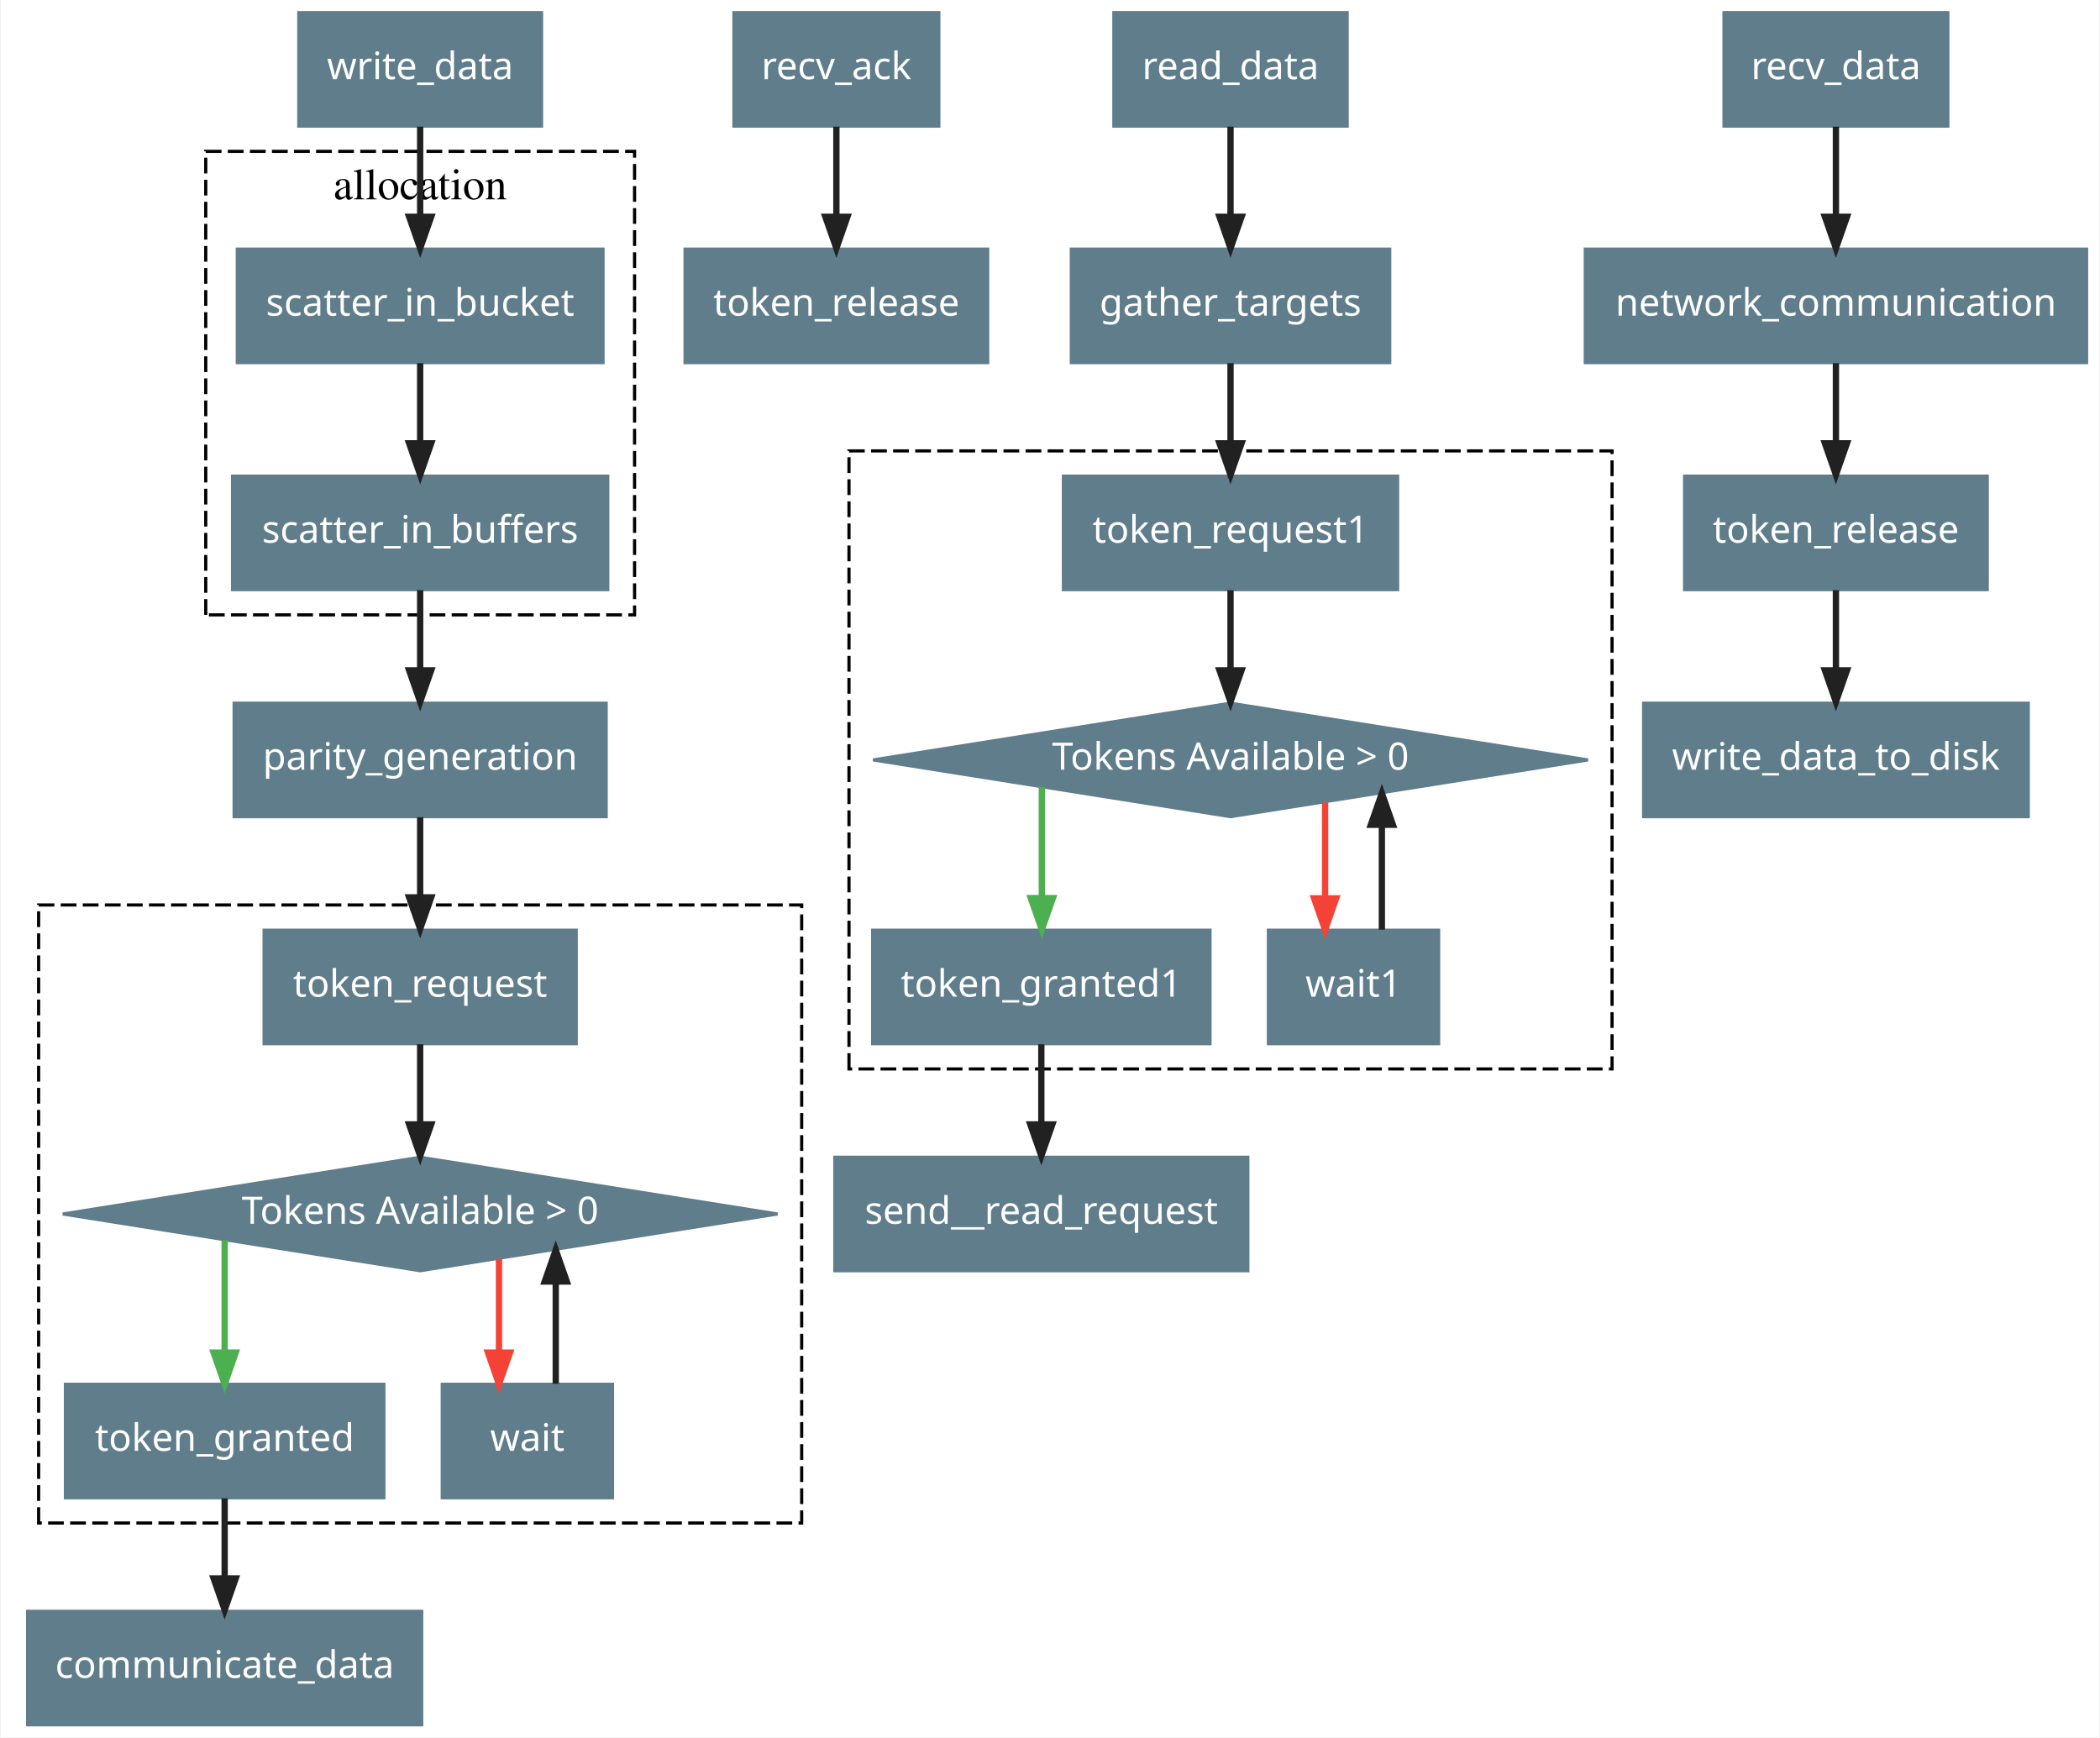
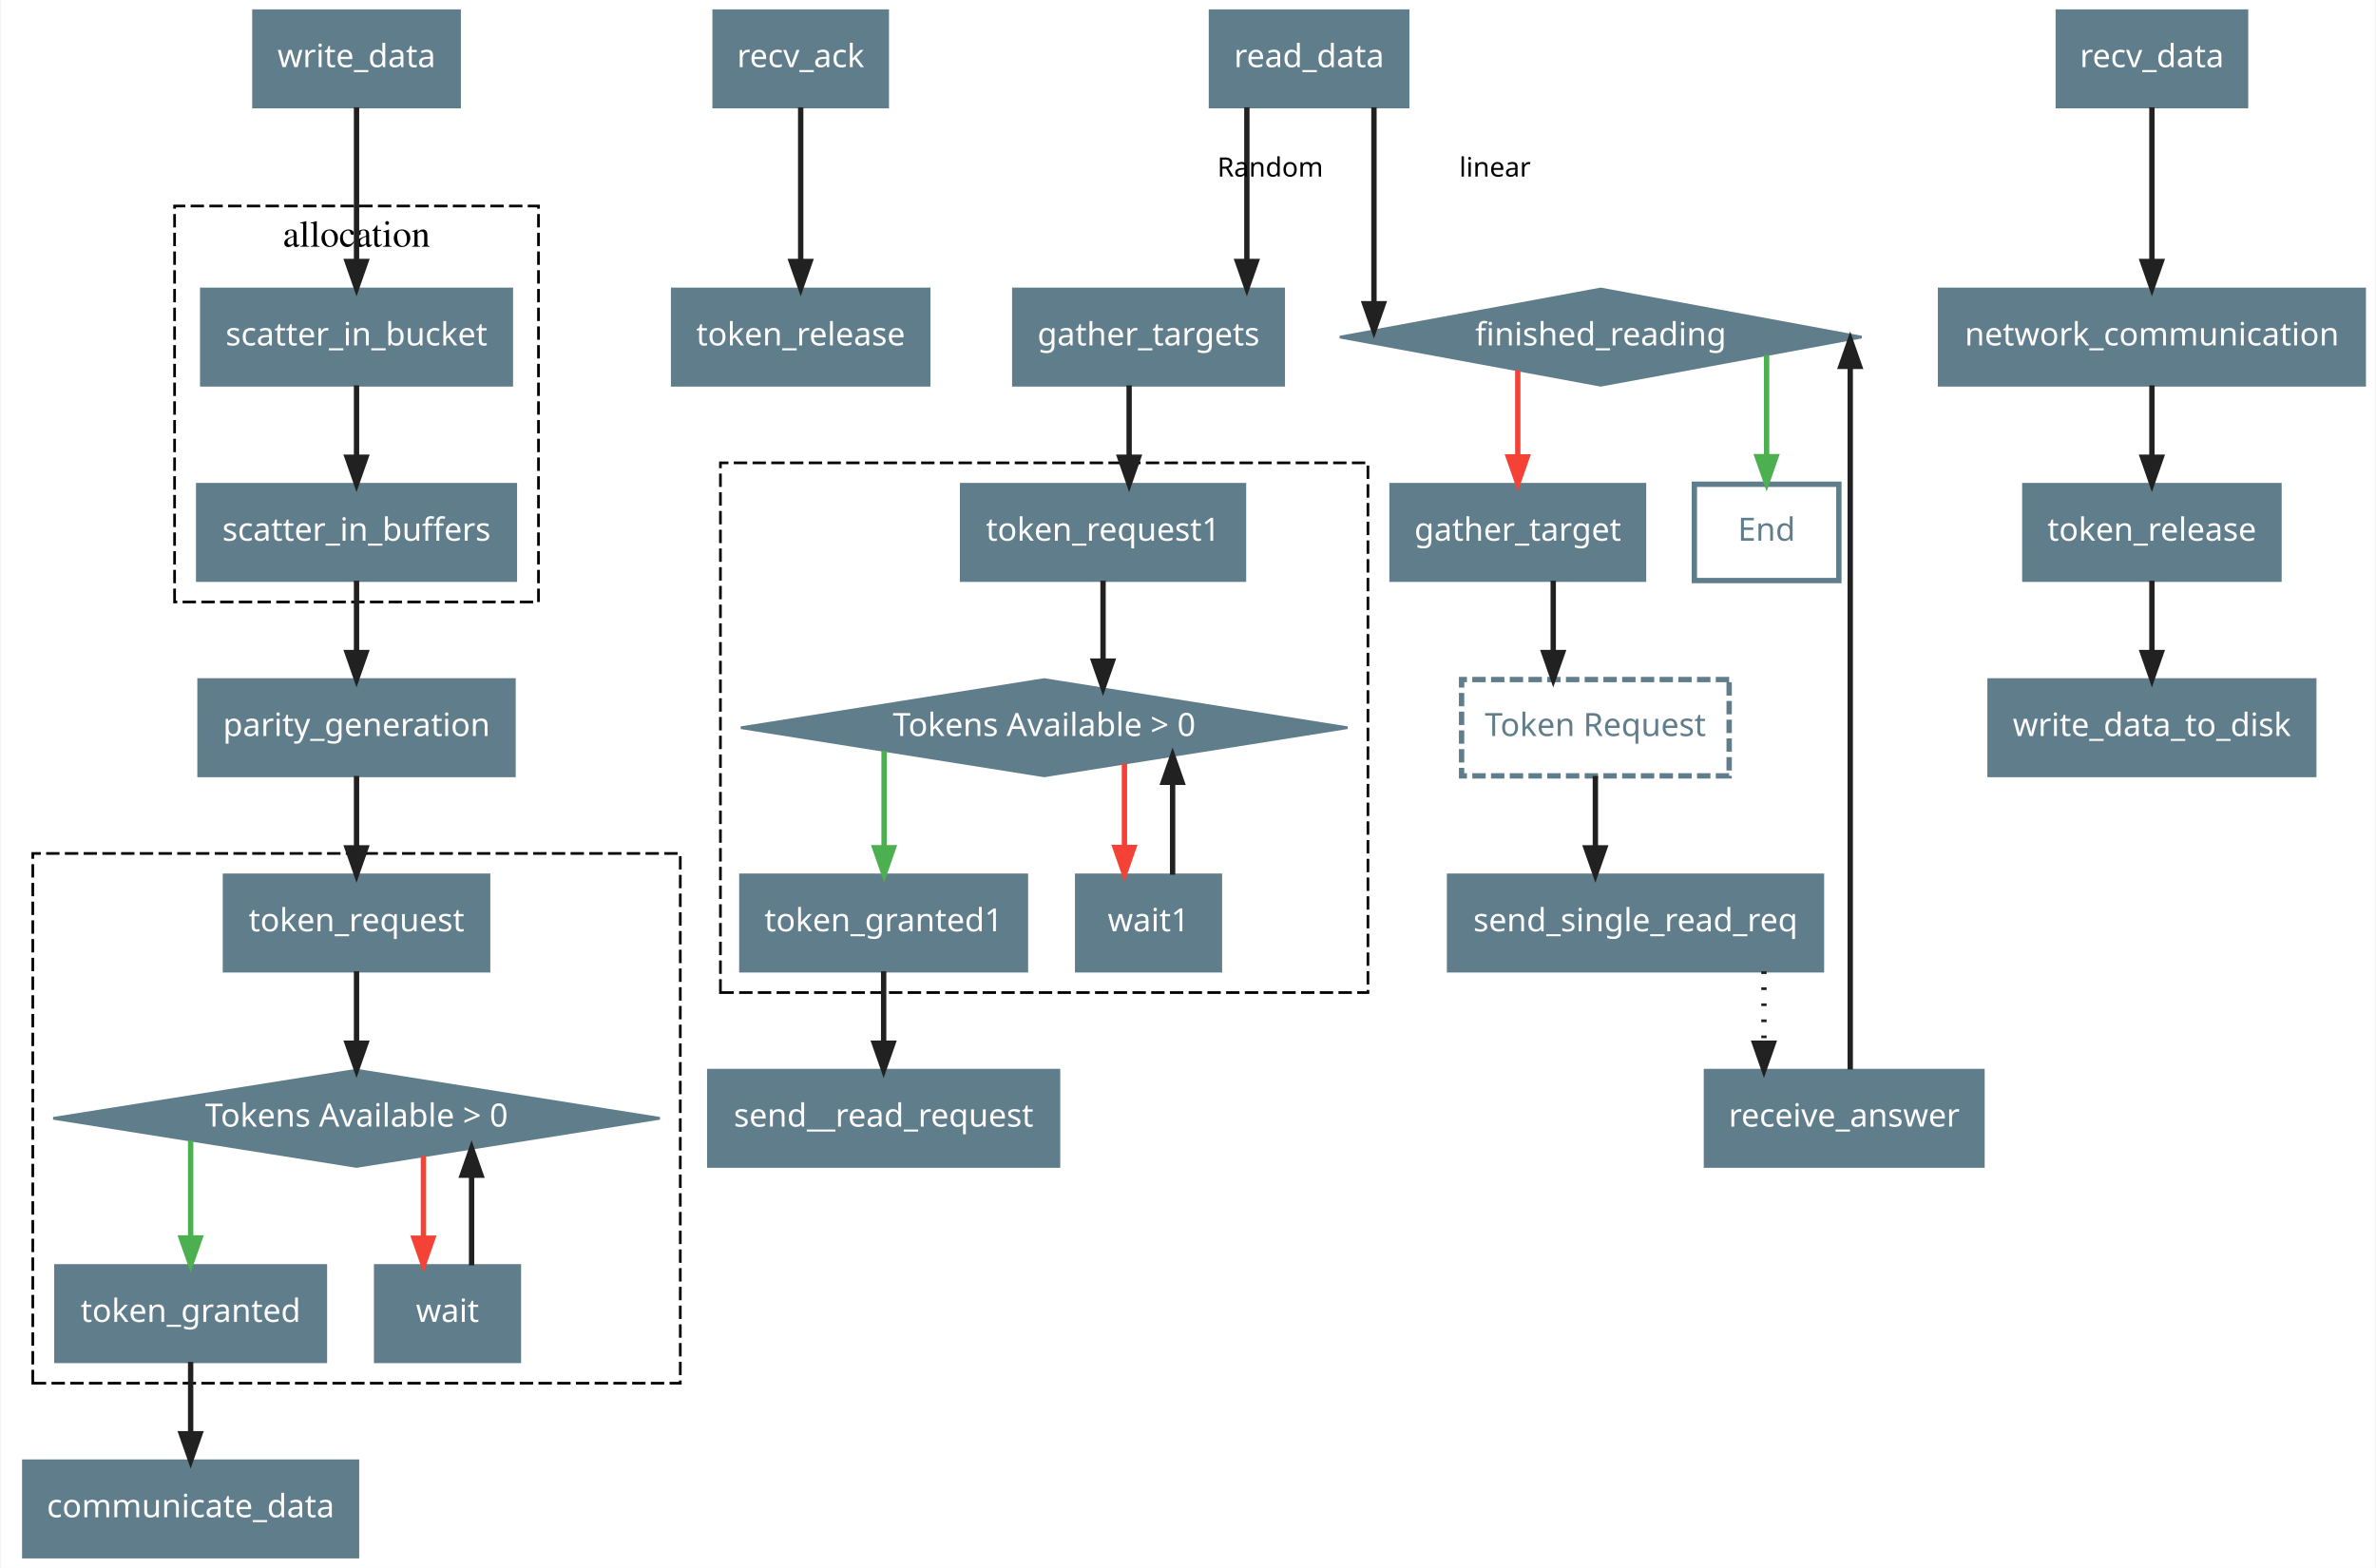
- <svg xmlns="http://www.w3.org/2000/svg" width="666pt" height="551pt" viewBox="0.00 0.00 665.50 551.00">
-   <g id="graph0" class="graph" transform="scale(1 1) rotate(0) translate(4 547)">
-     <polygon fill="white" stroke="none" points="-4,4 -4,-547 661.5,-547 661.5,4 -4,4" />
+ <svg xmlns="http://www.w3.org/2000/svg" width="888pt" height="586pt" viewBox="0.00 0.00 887.50 586.00">
+   <g id="graph0" class="graph" transform="scale(1 1) rotate(0) translate(4 582)">
+     <polygon fill="white" stroke="none" points="-4,4 -4,-582 883.5,-582 883.5,4 -4,4" />
    <g id="clust1" class="cluster">
-       <polygon fill="none" stroke="black" stroke-dasharray="5,2" points="61,-352 61,-499 197,-499 197,-352 61,-352" />
-       <text text-anchor="middle" x="129" y="-483.8" font-family="Times,serif" font-size="14.00">allocation</text>
+       <polygon fill="none" stroke="black" stroke-dasharray="5,2" points="61,-357 61,-505 197,-505 197,-357 61,-357" />
+       <text text-anchor="middle" x="129" y="-489.8" font-family="Times,serif" font-size="14.00">allocation</text>
    </g>
    <g id="clust2" class="cluster">
-       <polygon fill="none" stroke="black" stroke-dasharray="5,2" points="8,-64 8,-260 250,-260 250,-64 8,-64" />
+       <polygon fill="none" stroke="black" stroke-dasharray="5,2" points="8,-65 8,-263 250,-263 250,-65 8,-65" />
    </g>
    <g id="clust3" class="cluster">
-       <polygon fill="none" stroke="black" stroke-dasharray="5,2" points="265,-208 265,-404 507,-404 507,-208 265,-208" />
+       <polygon fill="none" stroke="black" stroke-dasharray="5,2" points="265,-211 265,-409 507,-409 507,-211 265,-211" />
    </g>
    <g id="node1" class="node">
-       <polygon fill="#607d8b" stroke="#607d8b" points="167.5,-543 90.5,-543 90.5,-507 167.5,-507 167.5,-543" />
-       <text text-anchor="middle" x="129" y="-521.9" font-family="Noto Sans" font-size="12.00" fill="white">write_data</text>
+       <polygon fill="#607d8b" stroke="#607d8b" points="167.5,-578 90.5,-578 90.5,-542 167.5,-542 167.5,-578" />
+       <text text-anchor="middle" x="129" y="-556.9" font-family="Noto Sans" font-size="12.00" fill="white">write_data</text>
    </g>
    <g id="node2" class="node">
-       <polygon fill="#607d8b" stroke="#607d8b" points="187,-468 71,-468 71,-432 187,-432 187,-468" />
-       <text text-anchor="middle" x="129" y="-446.9" font-family="Noto Sans" font-size="12.00" fill="white">scatter_in_bucket</text>
+       <polygon fill="#607d8b" stroke="#607d8b" points="187,-474 71,-474 71,-438 187,-438 187,-474" />
+       <text text-anchor="middle" x="129" y="-452.9" font-family="Noto Sans" font-size="12.00" fill="white">scatter_in_bucket</text>
    </g>
    <g id="edge1" class="edge">
-       <path fill="none" stroke="#212121" stroke-width="2" d="M129,-506.845C129,-506.845 129,-478.248 129,-478.248" />
-       <polygon fill="#212121" stroke="#212121" stroke-width="2" points="132.5,-478.248 129,-468.248 125.5,-478.248 132.5,-478.248" />
+       <path fill="none" stroke="#212121" stroke-width="2" d="M129,-541.885C129,-541.885 129,-484.257 129,-484.257" />
+       <polygon fill="#212121" stroke="#212121" stroke-width="2" points="132.5,-484.257 129,-474.257 125.5,-484.257 132.5,-484.257" />
    </g>
    <g id="node3" class="node">
-       <polygon fill="#607d8b" stroke="#607d8b" points="188.5,-396 69.5,-396 69.5,-360 188.5,-360 188.5,-396" />
-       <text text-anchor="middle" x="129" y="-374.9" font-family="Noto Sans" font-size="12.00" fill="white">scatter_in_buffers</text>
+       <polygon fill="#607d8b" stroke="#607d8b" points="188.5,-401 69.5,-401 69.5,-365 188.5,-365 188.5,-401" />
+       <text text-anchor="middle" x="129" y="-379.9" font-family="Noto Sans" font-size="12.00" fill="white">scatter_in_buffers</text>
    </g>
    <g id="edge2" class="edge">
-       <path fill="none" stroke="#212121" stroke-width="2" d="M129,-431.831C129,-431.831 129,-406.413 129,-406.413" />
-       <polygon fill="#212121" stroke="#212121" stroke-width="2" points="132.5,-406.413 129,-396.413 125.5,-406.413 132.5,-406.413" />
+       <path fill="none" stroke="#212121" stroke-width="2" d="M129,-437.955C129,-437.955 129,-411.09 129,-411.09" />
+       <polygon fill="#212121" stroke="#212121" stroke-width="2" points="132.5,-411.09 129,-401.09 125.5,-411.09 132.5,-411.09" />
    </g>
    <g id="node4" class="node">
-       <polygon fill="#607d8b" stroke="#607d8b" points="188,-324 70,-324 70,-288 188,-288 188,-324" />
-       <text text-anchor="middle" x="129" y="-302.9" font-family="Noto Sans" font-size="12.00" fill="white">parity_generation</text>
+       <polygon fill="#607d8b" stroke="#607d8b" points="188,-328 70,-328 70,-292 188,-292 188,-328" />
+       <text text-anchor="middle" x="129" y="-306.9" font-family="Noto Sans" font-size="12.00" fill="white">parity_generation</text>
    </g>
    <g id="edge3" class="edge">
-       <path fill="none" stroke="#212121" stroke-width="2" d="M129,-359.831C129,-359.831 129,-334.413 129,-334.413" />
-       <polygon fill="#212121" stroke="#212121" stroke-width="2" points="132.5,-334.413 129,-324.413 125.5,-334.413 132.5,-334.413" />
+       <path fill="none" stroke="#212121" stroke-width="2" d="M129,-364.955C129,-364.955 129,-338.09 129,-338.09" />
+       <polygon fill="#212121" stroke="#212121" stroke-width="2" points="132.5,-338.09 129,-328.09 125.5,-338.09 132.5,-338.09" />
    </g>
    <g id="node5" class="node">
-       <polygon fill="#607d8b" stroke="#607d8b" points="178.5,-252 79.5,-252 79.5,-216 178.5,-216 178.5,-252" />
-       <text text-anchor="middle" x="129" y="-230.9" font-family="Noto Sans" font-size="12.00" fill="white">token_request</text>
+       <polygon fill="#607d8b" stroke="#607d8b" points="178.5,-255 79.5,-255 79.5,-219 178.5,-219 178.5,-255" />
+       <text text-anchor="middle" x="129" y="-233.9" font-family="Noto Sans" font-size="12.00" fill="white">token_request</text>
    </g>
    <g id="edge4" class="edge">
-       <path fill="none" stroke="#212121" stroke-width="2" d="M129,-287.831C129,-287.831 129,-262.413 129,-262.413" />
-       <polygon fill="#212121" stroke="#212121" stroke-width="2" points="132.5,-262.413 129,-252.413 125.5,-262.413 132.5,-262.413" />
+       <path fill="none" stroke="#212121" stroke-width="2" d="M129,-291.955C129,-291.955 129,-265.09 129,-265.09" />
+       <polygon fill="#212121" stroke="#212121" stroke-width="2" points="132.5,-265.09 129,-255.09 125.5,-265.09 132.5,-265.09" />
    </g>
    <g id="node6" class="node">
-       <polygon fill="#607d8b" stroke="#607d8b" points="129,-180 15.651,-162 129,-144 242.349,-162 129,-180" />
-       <text text-anchor="middle" x="129" y="-158.9" font-family="Noto Sans" font-size="12.00" fill="white">Tokens Available &gt; 0</text>
+       <polygon fill="#607d8b" stroke="#607d8b" points="129,-182 15.651,-164 129,-146 242.349,-164 129,-182" />
+       <text text-anchor="middle" x="129" y="-160.9" font-family="Noto Sans" font-size="12.00" fill="white">Tokens Available &gt; 0</text>
    </g>
    <g id="edge5" class="edge">
-       <path fill="none" stroke="#212121" stroke-width="2" d="M129,-215.831C129,-215.831 129,-190.413 129,-190.413" />
-       <polygon fill="#212121" stroke="#212121" stroke-width="2" points="132.5,-190.413 129,-180.413 125.5,-190.413 132.5,-190.413" />
+       <path fill="none" stroke="#212121" stroke-width="2" d="M129,-218.955C129,-218.955 129,-192.09 129,-192.09" />
+       <polygon fill="#212121" stroke="#212121" stroke-width="2" points="132.5,-192.09 129,-182.09 125.5,-192.09 132.5,-192.09" />
    </g>
    <g id="node7" class="node">
-       <polygon fill="#607d8b" stroke="#607d8b" points="117.5,-108 16.5,-108 16.5,-72 117.5,-72 117.5,-108" />
-       <text text-anchor="middle" x="67" y="-86.9" font-family="Noto Sans" font-size="12.00" fill="white">token_granted</text>
+       <polygon fill="#607d8b" stroke="#607d8b" points="117.5,-109 16.5,-109 16.5,-73 117.5,-73 117.5,-109" />
+       <text text-anchor="middle" x="67" y="-87.9" font-family="Noto Sans" font-size="12.00" fill="white">token_granted</text>
    </g>
    <g id="edge6" class="edge">
-       <path fill="none" stroke="#4caf50" stroke-width="2" d="M67,-153.741C67,-153.741 67,-118.035 67,-118.035" />
-       <polygon fill="#4caf50" stroke="#4caf50" stroke-width="2" points="70.5,-118.035 67,-108.035 63.5,-118.035 70.5,-118.035" />
+       <path fill="none" stroke="#4caf50" stroke-width="2" d="M67,-155.626C67,-155.626 67,-119.286 67,-119.286" />
+       <polygon fill="#4caf50" stroke="#4caf50" stroke-width="2" points="70.5,-119.286 67,-109.286 63.5,-119.286 70.5,-119.286" />
    </g>
    <g id="node8" class="node">
-       <polygon fill="#607d8b" stroke="#607d8b" points="190,-108 136,-108 136,-72 190,-72 190,-108" />
-       <text text-anchor="middle" x="163" y="-86.9" font-family="Noto Sans" font-size="12.00" fill="white">wait</text>
+       <polygon fill="#607d8b" stroke="#607d8b" points="190,-109 136,-109 136,-73 190,-73 190,-109" />
+       <text text-anchor="middle" x="163" y="-87.9" font-family="Noto Sans" font-size="12.00" fill="white">wait</text>
    </g>
    <g id="edge7" class="edge">
-       <path fill="none" stroke="#f44336" stroke-width="2" d="M154,-147.775C154,-147.775 154,-118.034 154,-118.034" />
-       <polygon fill="#f44336" stroke="#f44336" stroke-width="2" points="157.5,-118.034 154,-108.034 150.5,-118.034 157.5,-118.034" />
+       <path fill="none" stroke="#f44336" stroke-width="2" d="M154,-149.925C154,-149.925 154,-119.186 154,-119.186" />
+       <polygon fill="#f44336" stroke="#f44336" stroke-width="2" points="157.5,-119.186 154,-109.186 150.5,-119.186 157.5,-119.186" />
    </g>
    <g id="node9" class="node">
      <polygon fill="#607d8b" stroke="#607d8b" points="129.5,-36 4.5,-36 4.5,-0 129.5,-0 129.5,-36" />
      <text text-anchor="middle" x="67" y="-14.9" font-family="Noto Sans" font-size="12.00" fill="white">communicate_data</text>
    </g>
    <g id="edge9" class="edge">
-       <path fill="none" stroke="#212121" stroke-width="2" d="M67,-71.831C67,-71.831 67,-46.413 67,-46.413" />
-       <polygon fill="#212121" stroke="#212121" stroke-width="2" points="70.5,-46.413 67,-36.413 63.5,-46.413 70.5,-46.413" />
+       <path fill="none" stroke="#212121" stroke-width="2" d="M67,-72.955C67,-72.955 67,-46.09 67,-46.09" />
+       <polygon fill="#212121" stroke="#212121" stroke-width="2" points="70.5,-46.09 67,-36.09 63.5,-46.09 70.5,-46.09" />
    </g>
    <g id="edge8" class="edge">
-       <path fill="none" stroke="#212121" stroke-width="2" d="M172,-108.169C172,-108.169 172,-140.591 172,-140.591" />
-       <polygon fill="#212121" stroke="#212121" stroke-width="2" points="168.5,-140.591 172,-150.591 175.5,-140.591 168.5,-140.591" />
+       <path fill="none" stroke="#212121" stroke-width="2" d="M172,-109.045C172,-109.045 172,-142.746 172,-142.746" />
+       <polygon fill="#212121" stroke="#212121" stroke-width="2" points="168.5,-142.746 172,-152.746 175.5,-142.746 168.5,-142.746" />
    </g>
    <g id="node10" class="node">
-       <polygon fill="#607d8b" stroke="#607d8b" points="293.5,-543 228.5,-543 228.5,-507 293.5,-507 293.5,-543" />
-       <text text-anchor="middle" x="261" y="-521.9" font-family="Noto Sans" font-size="12.00" fill="white">recv_ack</text>
+       <polygon fill="#607d8b" stroke="#607d8b" points="327.5,-578 262.5,-578 262.5,-542 327.5,-542 327.5,-578" />
+       <text text-anchor="middle" x="295" y="-556.9" font-family="Noto Sans" font-size="12.00" fill="white">recv_ack</text>
    </g>
    <g id="node11" class="node">
-       <polygon fill="#607d8b" stroke="#607d8b" points="309,-468 213,-468 213,-432 309,-432 309,-468" />
-       <text text-anchor="middle" x="261" y="-446.9" font-family="Noto Sans" font-size="12.00" fill="white">token_release</text>
+       <polygon fill="#607d8b" stroke="#607d8b" points="343,-474 247,-474 247,-438 343,-438 343,-474" />
+       <text text-anchor="middle" x="295" y="-452.9" font-family="Noto Sans" font-size="12.00" fill="white">token_release</text>
    </g>
    <g id="edge10" class="edge">
-       <path fill="none" stroke="#212121" stroke-width="2" d="M261,-506.845C261,-506.845 261,-478.248 261,-478.248" />
-       <polygon fill="#212121" stroke="#212121" stroke-width="2" points="264.5,-478.248 261,-468.248 257.5,-478.248 264.5,-478.248" />
+       <path fill="none" stroke="#212121" stroke-width="2" d="M295,-541.885C295,-541.885 295,-484.257 295,-484.257" />
+       <polygon fill="#212121" stroke="#212121" stroke-width="2" points="298.5,-484.257 295,-474.257 291.5,-484.257 298.5,-484.257" />
    </g>
    <g id="node12" class="node">
-       <polygon fill="#607d8b" stroke="#607d8b" points="423,-543 349,-543 349,-507 423,-507 423,-543" />
-       <text text-anchor="middle" x="386" y="-521.9" font-family="Noto Sans" font-size="12.00" fill="white">read_data</text>
+       <polygon fill="#607d8b" stroke="#607d8b" points="522,-578 448,-578 448,-542 522,-542 522,-578" />
+       <text text-anchor="middle" x="485" y="-556.9" font-family="Noto Sans" font-size="12.00" fill="white">read_data</text>
    </g>
    <g id="node13" class="node">
-       <polygon fill="#607d8b" stroke="#607d8b" points="436.5,-468 335.5,-468 335.5,-432 436.5,-432 436.5,-468" />
-       <text text-anchor="middle" x="386" y="-446.9" font-family="Noto Sans" font-size="12.00" fill="white">gather_targets</text>
+       <polygon fill="#607d8b" stroke="#607d8b" points="475.5,-474 374.5,-474 374.5,-438 475.5,-438 475.5,-474" />
+       <text text-anchor="middle" x="425" y="-452.9" font-family="Noto Sans" font-size="12.00" fill="white">gather_targets</text>
    </g>
    <g id="edge11" class="edge">
-       <path fill="none" stroke="#212121" stroke-width="2" d="M386,-506.845C386,-506.845 386,-478.248 386,-478.248" />
-       <polygon fill="#212121" stroke="#212121" stroke-width="2" points="389.5,-478.248 386,-468.248 382.5,-478.248 389.5,-478.248" />
+       <path fill="none" stroke="#212121" stroke-width="2" d="M461.75,-541.885C461.75,-541.885 461.75,-484.257 461.75,-484.257" />
+       <polygon fill="#212121" stroke="#212121" stroke-width="2" points="465.25,-484.257 461.75,-474.257 458.25,-484.257 465.25,-484.257" />
+       <text text-anchor="middle" x="470.5" y="-516" font-family="Noto Sans" font-size="10.00">Random</text>
+     </g>
+     <g id="node19" class="node">
+       <polygon fill="#607d8b" stroke="#607d8b" points="594,-474 496.492,-456 594,-438 691.508,-456 594,-474" />
+       <text text-anchor="middle" x="594" y="-452.9" font-family="Noto Sans" font-size="12.00" fill="white">finished_reading</text>
+     </g>
+     <g id="edge18" class="edge">
+       <path fill="none" stroke="#212121" stroke-width="2" d="M509.248,-541.885C509.248,-541.885 509.248,-468.468 509.248,-468.468" />
+       <polygon fill="#212121" stroke="#212121" stroke-width="2" points="512.748,-468.468 509.248,-458.468 505.748,-468.468 512.748,-468.468" />
+       <text text-anchor="middle" x="554.5" y="-516" font-family="Noto Sans" font-size="10.00">linear</text>
    </g>
    <g id="node14" class="node">
-       <polygon fill="#607d8b" stroke="#607d8b" points="439,-396 333,-396 333,-360 439,-360 439,-396" />
-       <text text-anchor="middle" x="386" y="-374.9" font-family="Noto Sans" font-size="12.00" fill="white">token_request1</text>
+       <polygon fill="#607d8b" stroke="#607d8b" points="461,-401 355,-401 355,-365 461,-365 461,-401" />
+       <text text-anchor="middle" x="408" y="-379.9" font-family="Noto Sans" font-size="12.00" fill="white">token_request1</text>
    </g>
    <g id="edge12" class="edge">
-       <path fill="none" stroke="#212121" stroke-width="2" d="M386,-431.831C386,-431.831 386,-406.413 386,-406.413" />
-       <polygon fill="#212121" stroke="#212121" stroke-width="2" points="389.5,-406.413 386,-396.413 382.5,-406.413 389.5,-406.413" />
+       <path fill="none" stroke="#212121" stroke-width="2" d="M417.75,-437.955C417.75,-437.955 417.75,-411.09 417.75,-411.09" />
+       <polygon fill="#212121" stroke="#212121" stroke-width="2" points="421.25,-411.09 417.75,-401.09 414.25,-411.09 421.25,-411.09" />
    </g>
    <g id="node15" class="node">
-       <polygon fill="#607d8b" stroke="#607d8b" points="386,-324 272.651,-306 386,-288 499.349,-306 386,-324" />
-       <text text-anchor="middle" x="386" y="-302.9" font-family="Noto Sans" font-size="12.00" fill="white">Tokens Available &gt; 0</text>
+       <polygon fill="#607d8b" stroke="#607d8b" points="386,-328 272.651,-310 386,-292 499.349,-310 386,-328" />
+       <text text-anchor="middle" x="386" y="-306.9" font-family="Noto Sans" font-size="12.00" fill="white">Tokens Available &gt; 0</text>
    </g>
    <g id="edge13" class="edge">
-       <path fill="none" stroke="#212121" stroke-width="2" d="M386,-359.831C386,-359.831 386,-334.413 386,-334.413" />
-       <polygon fill="#212121" stroke="#212121" stroke-width="2" points="389.5,-334.413 386,-324.413 382.5,-334.413 389.5,-334.413" />
+       <path fill="none" stroke="#212121" stroke-width="2" d="M408,-364.955C408,-364.955 408,-334.891 408,-334.891" />
+       <polygon fill="#212121" stroke="#212121" stroke-width="2" points="411.5,-334.891 408,-324.891 404.5,-334.891 411.5,-334.891" />
    </g>
    <g id="node16" class="node">
-       <polygon fill="#607d8b" stroke="#607d8b" points="379.5,-252 272.5,-252 272.5,-216 379.5,-216 379.5,-252" />
-       <text text-anchor="middle" x="326" y="-230.9" font-family="Noto Sans" font-size="12.00" fill="white">token_granted1</text>
+       <polygon fill="#607d8b" stroke="#607d8b" points="379.5,-255 272.5,-255 272.5,-219 379.5,-219 379.5,-255" />
+       <text text-anchor="middle" x="326" y="-233.9" font-family="Noto Sans" font-size="12.00" fill="white">token_granted1</text>
    </g>
    <g id="edge14" class="edge">
-       <path fill="none" stroke="#4caf50" stroke-width="2" d="M326.163,-297.458C326.163,-297.458 326.163,-262.173 326.163,-262.173" />
-       <polygon fill="#4caf50" stroke="#4caf50" stroke-width="2" points="329.663,-262.173 326.163,-252.173 322.663,-262.173 329.663,-262.173" />
+       <path fill="none" stroke="#4caf50" stroke-width="2" d="M326.163,-301.339C326.163,-301.339 326.163,-265.13 326.163,-265.13" />
+       <polygon fill="#4caf50" stroke="#4caf50" stroke-width="2" points="329.663,-265.13 326.163,-255.13 322.663,-265.13 329.663,-265.13" />
    </g>
    <g id="node17" class="node">
-       <polygon fill="#607d8b" stroke="#607d8b" points="452,-252 398,-252 398,-216 452,-216 452,-252" />
-       <text text-anchor="middle" x="425" y="-230.9" font-family="Noto Sans" font-size="12.00" fill="white">wait1</text>
+       <polygon fill="#607d8b" stroke="#607d8b" points="452,-255 398,-255 398,-219 452,-219 452,-255" />
+       <text text-anchor="middle" x="425" y="-233.9" font-family="Noto Sans" font-size="12.00" fill="white">wait1</text>
    </g>
    <g id="edge15" class="edge">
-       <path fill="none" stroke="#f44336" stroke-width="2" d="M416,-292.457C416,-292.457 416,-262.105 416,-262.105" />
-       <polygon fill="#f44336" stroke="#f44336" stroke-width="2" points="419.5,-262.105 416,-252.105 412.5,-262.105 419.5,-262.105" />
+       <path fill="none" stroke="#f44336" stroke-width="2" d="M416,-296.611C416,-296.611 416,-265.253 416,-265.253" />
+       <polygon fill="#f44336" stroke="#f44336" stroke-width="2" points="419.5,-265.253 416,-255.253 412.5,-265.253 419.5,-265.253" />
    </g>
    <g id="node18" class="node">
-       <polygon fill="#607d8b" stroke="#607d8b" points="391.5,-180 260.5,-180 260.5,-144 391.5,-144 391.5,-180" />
-       <text text-anchor="middle" x="326" y="-158.9" font-family="Noto Sans" font-size="12.00" fill="white">send__read_request</text>
+       <polygon fill="#607d8b" stroke="#607d8b" points="391.5,-182 260.5,-182 260.5,-146 391.5,-146 391.5,-182" />
+       <text text-anchor="middle" x="326" y="-160.9" font-family="Noto Sans" font-size="12.00" fill="white">send__read_request</text>
    </g>
    <g id="edge17" class="edge">
-       <path fill="none" stroke="#212121" stroke-width="2" d="M326,-215.831C326,-215.831 326,-190.413 326,-190.413" />
-       <polygon fill="#212121" stroke="#212121" stroke-width="2" points="329.5,-190.413 326,-180.413 322.5,-190.413 329.5,-190.413" />
+       <path fill="none" stroke="#212121" stroke-width="2" d="M326,-218.955C326,-218.955 326,-192.09 326,-192.09" />
+       <polygon fill="#212121" stroke="#212121" stroke-width="2" points="329.5,-192.09 326,-182.09 322.5,-192.09 329.5,-192.09" />
    </g>
    <g id="edge16" class="edge">
-       <path fill="none" stroke="#212121" stroke-width="2" d="M434,-252.169C434,-252.169 434,-285.434 434,-285.434" />
-       <polygon fill="#212121" stroke="#212121" stroke-width="2" points="430.5,-285.434 434,-295.434 437.5,-285.434 430.5,-285.434" />
-     </g>
-     <g id="node19" class="node">
-       <polygon fill="#607d8b" stroke="#607d8b" points="626,-396 530,-396 530,-360 626,-360 626,-396" />
-       <text text-anchor="middle" x="578" y="-374.9" font-family="Noto Sans" font-size="12.00" fill="white">token_release</text>
+       <path fill="none" stroke="#212121" stroke-width="2" d="M434,-255.045C434,-255.045 434,-289.597 434,-289.597" />
+       <polygon fill="#212121" stroke="#212121" stroke-width="2" points="430.5,-289.597 434,-299.597 437.5,-289.597 430.5,-289.597" />
+     </g>
+     <g id="node21" class="node">
+       <polygon fill="#607d8b" stroke="#607d8b" points="610.5,-401 515.5,-401 515.5,-365 610.5,-365 610.5,-401" />
+       <text text-anchor="middle" x="563" y="-379.9" font-family="Noto Sans" font-size="12.00" fill="white">gather_target</text>
+     </g>
+     <g id="edge19" class="edge">
+       <path fill="none" stroke="#f44336" stroke-width="2" d="M563,-443.617C563,-443.617 563,-411.205 563,-411.205" />
+       <polygon fill="#f44336" stroke="#f44336" stroke-width="2" points="566.5,-411.205 563,-401.205 559.5,-411.205 566.5,-411.205" />
+     </g>
+     <g id="node24" class="node">
+       <polygon fill="none" stroke="#607d8b" stroke-width="2" points="683,-401 629,-401 629,-365 683,-365 683,-401" />
+       <text text-anchor="middle" x="656" y="-379.9" font-family="Noto     Sans" font-size="12.00" fill="#607d8b">End</text>
+     </g>
+     <g id="edge24" class="edge">
+       <path fill="none" stroke="#4caf50" stroke-width="2" d="M656,-449.263C656,-449.263 656,-411.303 656,-411.303" />
+       <polygon fill="#4caf50" stroke="#4caf50" stroke-width="2" points="659.5,-411.303 656,-401.303 652.5,-411.303 659.5,-411.303" />
+     </g>
+     <g id="node20" class="node">
+       <polygon fill="none" stroke="#607d8b" stroke-width="2" stroke-dasharray="5,2" points="642,-328 542,-328 542,-292 642,-292 642,-328" />
+       <text text-anchor="middle" x="592" y="-306.9" font-family="Noto     Sans" font-size="12.00" fill="#607d8b">Token Request</text>
    </g>
    <g id="node22" class="node">
-       <polygon fill="#607d8b" stroke="#607d8b" points="639,-324 517,-324 517,-288 639,-288 639,-324" />
-       <text text-anchor="middle" x="578" y="-302.9" font-family="Noto Sans" font-size="12.00" fill="white">write_data_to_disk</text>
+       <polygon fill="#607d8b" stroke="#607d8b" points="677,-255 537,-255 537,-219 677,-219 677,-255" />
+       <text text-anchor="middle" x="607" y="-233.9" font-family="Noto Sans" font-size="12.00" fill="white">send_single_read_req</text>
+     </g>
+     <g id="edge21" class="edge">
+       <path fill="none" stroke="#212121" stroke-width="2" d="M592,-291.955C592,-291.955 592,-265.09 592,-265.09" />
+       <polygon fill="#212121" stroke="#212121" stroke-width="2" points="595.5,-265.09 592,-255.09 588.5,-265.09 595.5,-265.09" />
    </g>
    <g id="edge20" class="edge">
-       <path fill="none" stroke="#212121" stroke-width="2" d="M578,-359.831C578,-359.831 578,-334.413 578,-334.413" />
-       <polygon fill="#212121" stroke="#212121" stroke-width="2" points="581.5,-334.413 578,-324.413 574.5,-334.413 581.5,-334.413" />
-     </g>
-     <g id="node20" class="node">
-       <polygon fill="#607d8b" stroke="#607d8b" points="613.5,-543 542.5,-543 542.5,-507 613.5,-507 613.5,-543" />
-       <text text-anchor="middle" x="578" y="-521.9" font-family="Noto Sans" font-size="12.00" fill="white">recv_data</text>
-     </g>
-     <g id="node21" class="node">
-       <polygon fill="#607d8b" stroke="#607d8b" points="657.5,-468 498.5,-468 498.5,-432 657.5,-432 657.5,-468" />
-       <text text-anchor="middle" x="578" y="-446.9" font-family="Noto Sans" font-size="12.00" fill="white">network_communication</text>
-     </g>
-     <g id="edge18" class="edge">
-       <path fill="none" stroke="#212121" stroke-width="2" d="M578,-506.845C578,-506.845 578,-478.248 578,-478.248" />
-       <polygon fill="#212121" stroke="#212121" stroke-width="2" points="581.5,-478.248 578,-468.248 574.5,-478.248 581.5,-478.248" />
-     </g>
-     <g id="edge19" class="edge">
-       <path fill="none" stroke="#212121" stroke-width="2" d="M578,-431.831C578,-431.831 578,-406.413 578,-406.413" />
-       <polygon fill="#212121" stroke="#212121" stroke-width="2" points="581.5,-406.413 578,-396.413 574.5,-406.413 581.5,-406.413" />
+       <path fill="none" stroke="#212121" stroke-width="2" d="M576.25,-364.955C576.25,-364.955 576.25,-338.09 576.25,-338.09" />
+       <polygon fill="#212121" stroke="#212121" stroke-width="2" points="579.75,-338.09 576.25,-328.09 572.75,-338.09 579.75,-338.09" />
+     </g>
+     <g id="node23" class="node">
+       <polygon fill="#607d8b" stroke="#607d8b" points="737,-182 633,-182 633,-146 737,-146 737,-182" />
+       <text text-anchor="middle" x="685" y="-160.9" font-family="Noto Sans" font-size="12.00" fill="white">receive_answer</text>
+     </g>
+     <g id="edge22" class="edge">
+       <path fill="none" stroke="#212121" stroke-width="2" stroke-dasharray="1,5" d="M655,-218.955C655,-218.955 655,-192.09 655,-192.09" />
+       <polygon fill="#212121" stroke="#212121" stroke-width="2" points="658.5,-192.09 655,-182.09 651.5,-192.09 658.5,-192.09" />
+     </g>
+     <g id="edge23" class="edge">
+       <path fill="none" stroke="#212121" stroke-width="2" d="M687.252,-182.266C687.252,-182.266 687.252,-445.061 687.252,-445.061" />
+       <polygon fill="#212121" stroke="#212121" stroke-width="2" points="683.752,-445.061 687.252,-455.061 690.752,-445.061 683.752,-445.061" />
+     </g>
+     <g id="node25" class="node">
+       <polygon fill="#607d8b" stroke="#607d8b" points="848,-401 752,-401 752,-365 848,-365 848,-401" />
+       <text text-anchor="middle" x="800" y="-379.9" font-family="Noto Sans" font-size="12.00" fill="white">token_release</text>
+     </g>
+     <g id="node28" class="node">
+       <polygon fill="#607d8b" stroke="#607d8b" points="861,-328 739,-328 739,-292 861,-292 861,-328" />
+       <text text-anchor="middle" x="800" y="-306.9" font-family="Noto Sans" font-size="12.00" fill="white">write_data_to_disk</text>
+     </g>
+     <g id="edge27" class="edge">
+       <path fill="none" stroke="#212121" stroke-width="2" d="M800,-364.955C800,-364.955 800,-338.09 800,-338.09" />
+       <polygon fill="#212121" stroke="#212121" stroke-width="2" points="803.5,-338.09 800,-328.09 796.5,-338.09 803.5,-338.09" />
+     </g>
+     <g id="node26" class="node">
+       <polygon fill="#607d8b" stroke="#607d8b" points="835.5,-578 764.5,-578 764.5,-542 835.5,-542 835.5,-578" />
+       <text text-anchor="middle" x="800" y="-556.9" font-family="Noto Sans" font-size="12.00" fill="white">recv_data</text>
+     </g>
+     <g id="node27" class="node">
+       <polygon fill="#607d8b" stroke="#607d8b" points="879.5,-474 720.5,-474 720.5,-438 879.5,-438 879.5,-474" />
+       <text text-anchor="middle" x="800" y="-452.9" font-family="Noto Sans" font-size="12.00" fill="white">network_communication</text>
+     </g>
+     <g id="edge25" class="edge">
+       <path fill="none" stroke="#212121" stroke-width="2" d="M800,-541.885C800,-541.885 800,-484.257 800,-484.257" />
+       <polygon fill="#212121" stroke="#212121" stroke-width="2" points="803.5,-484.257 800,-474.257 796.5,-484.257 803.5,-484.257" />
+     </g>
+     <g id="edge26" class="edge">
+       <path fill="none" stroke="#212121" stroke-width="2" d="M800,-437.955C800,-437.955 800,-411.09 800,-411.09" />
+       <polygon fill="#212121" stroke="#212121" stroke-width="2" points="803.5,-411.09 800,-401.09 796.5,-411.09 803.5,-411.09" />
    </g>
  </g>
</svg>
